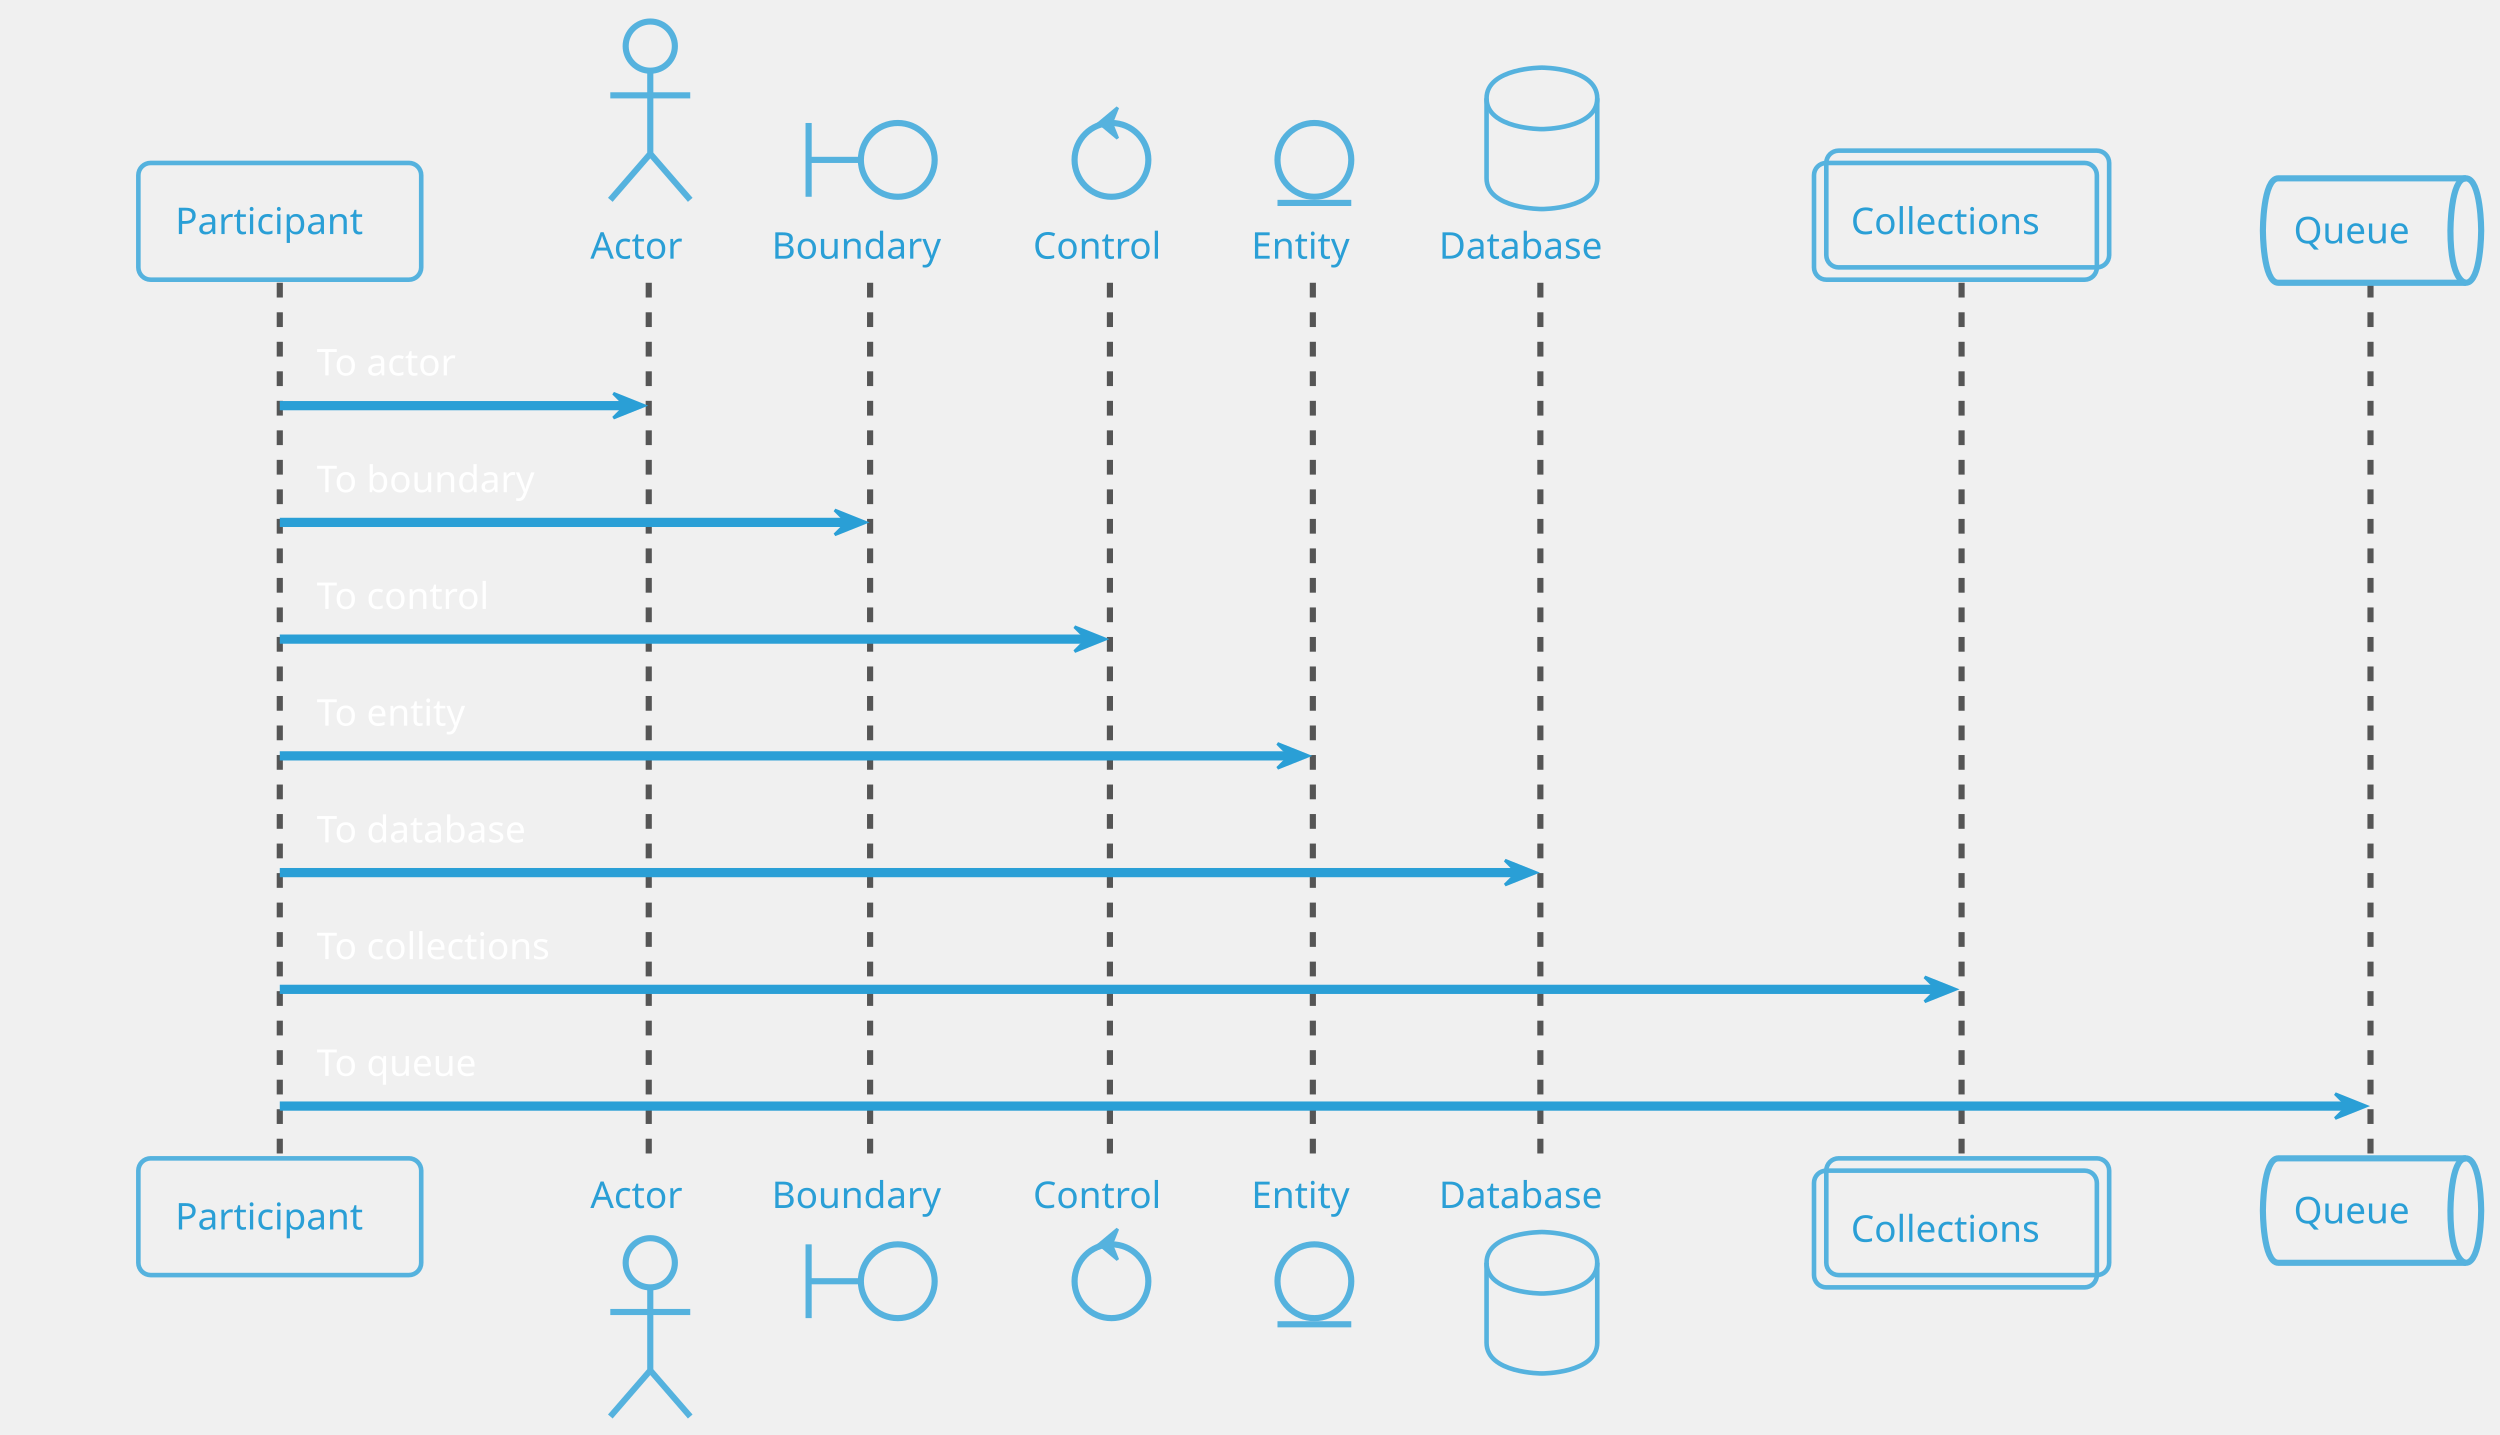
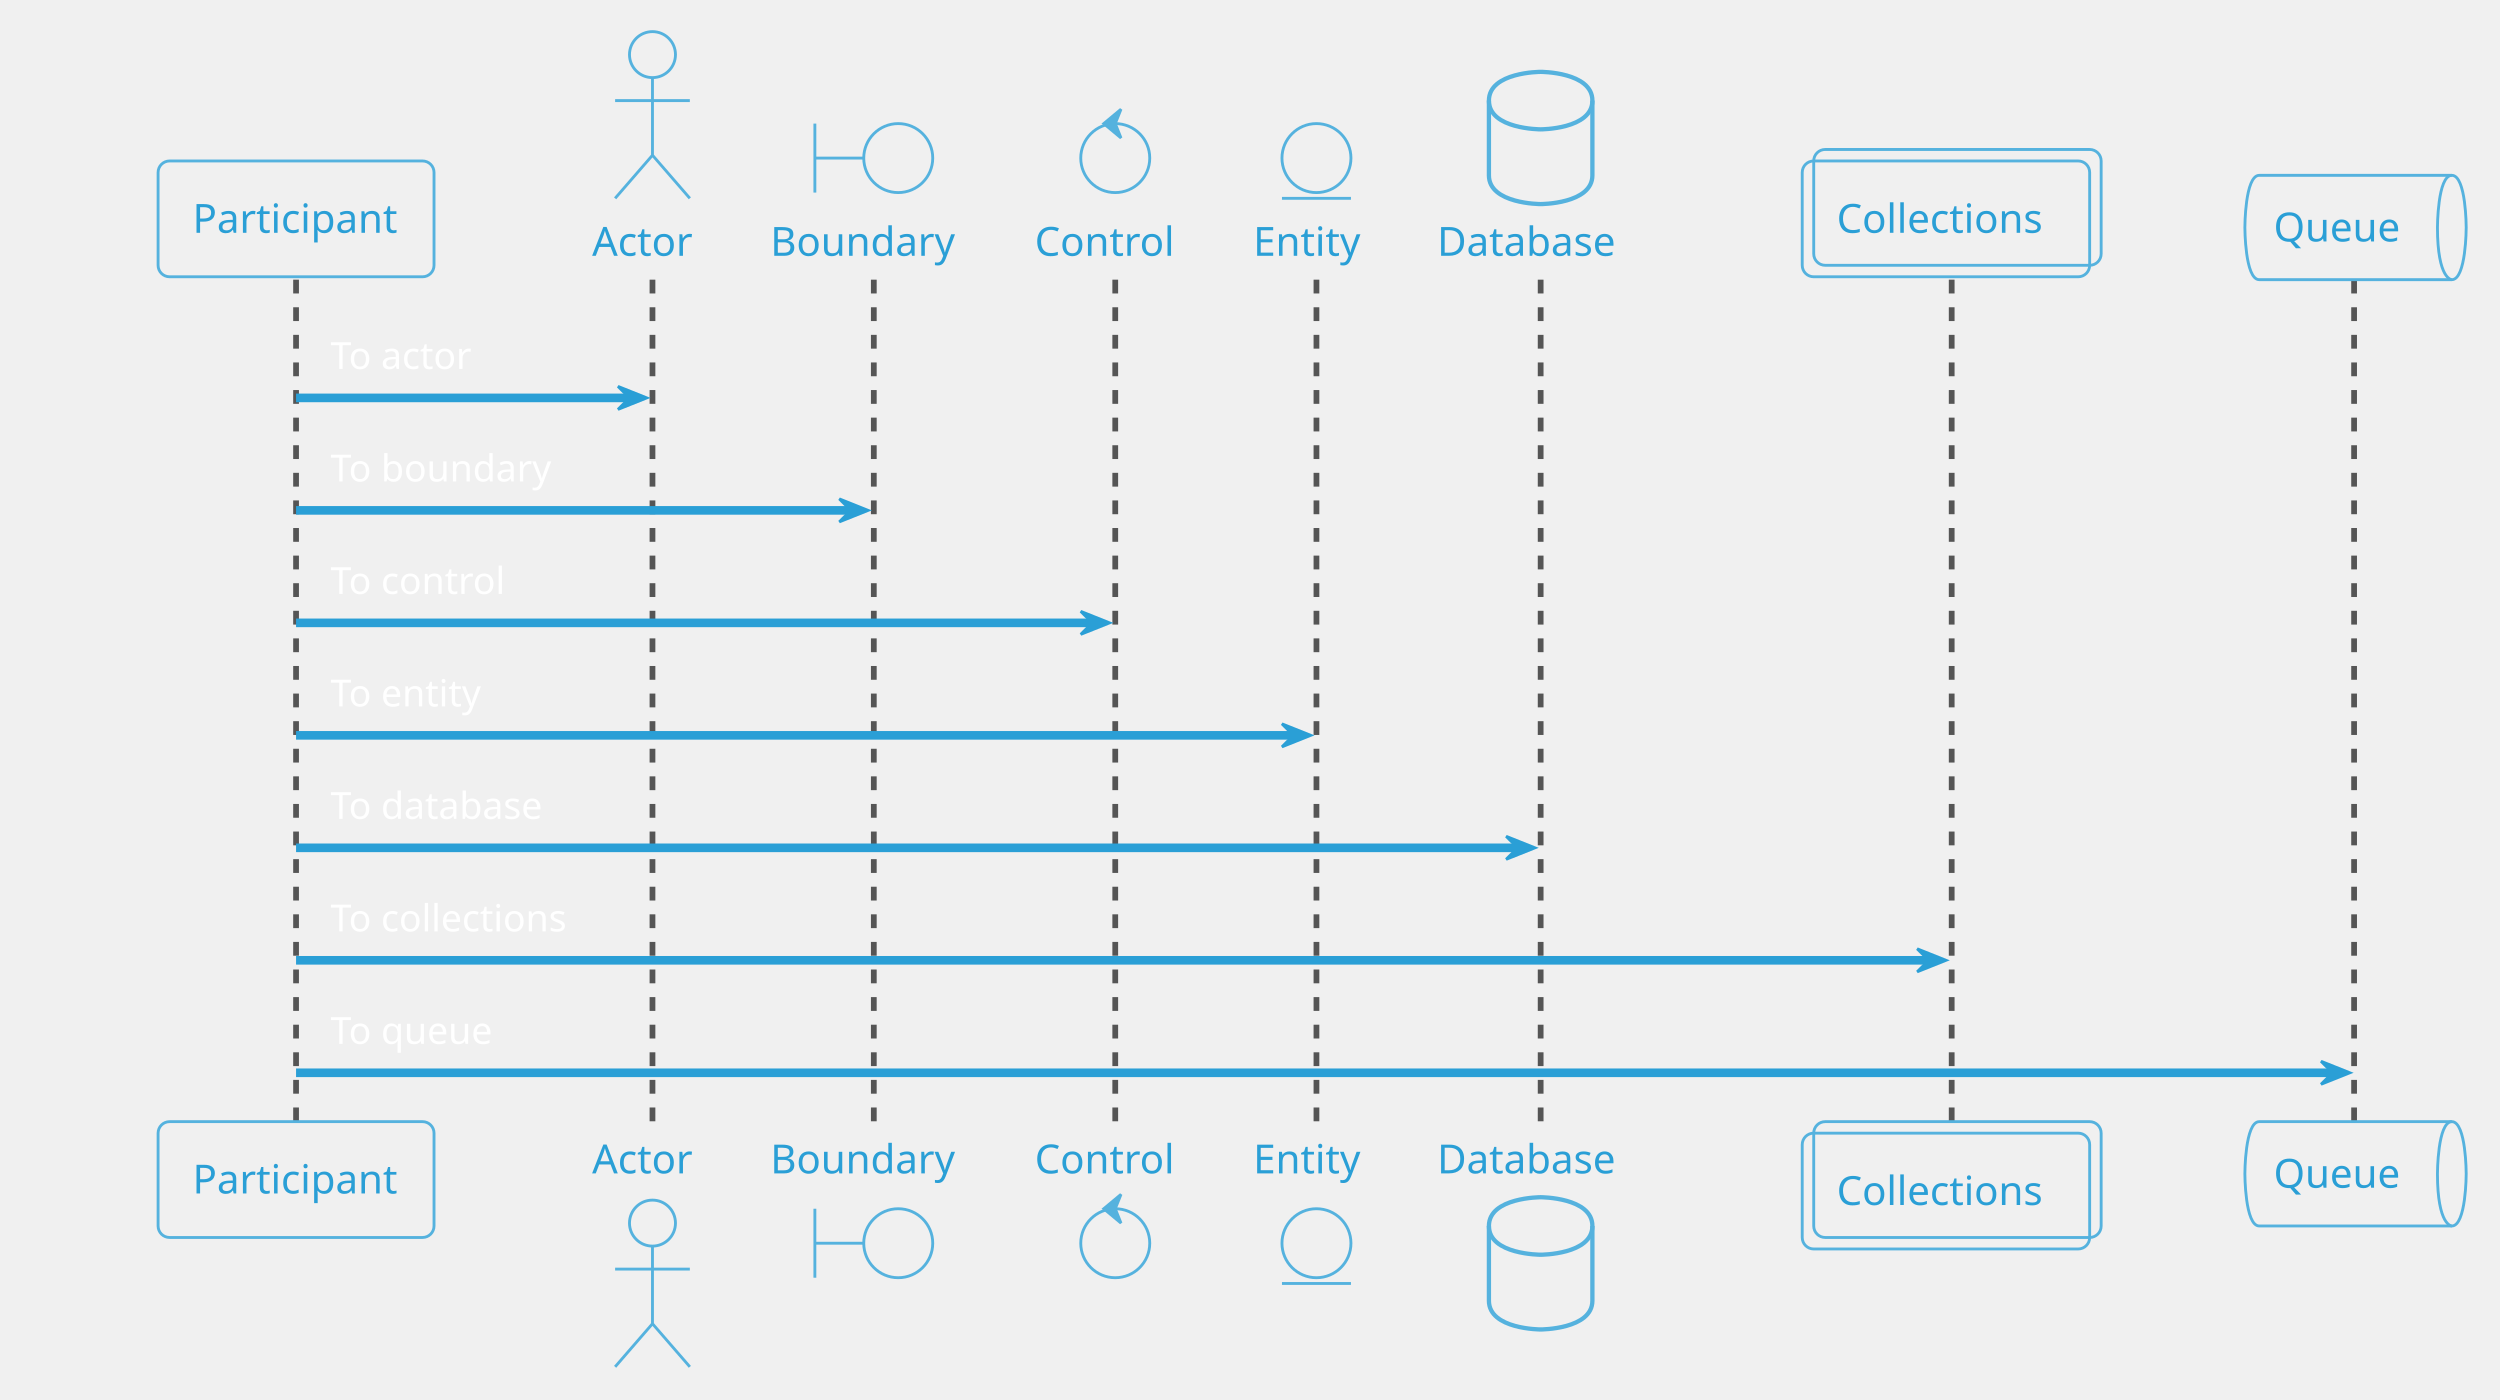
- <svg xmlns="http://www.w3.org/2000/svg" contentScriptType="application/ecmascript" contentStyleType="text/css" height="486.458px" preserveAspectRatio="none" style="width:847px;height:486px;background:#00000000;" version="1.1" viewBox="0 0 847 486" width="847.917px" zoomAndPan="magnify">
+ <svg xmlns="http://www.w3.org/2000/svg" contentScriptType="application/ecmascript" contentStyleType="text/css" height="507.292px" preserveAspectRatio="none" style="width:906px;height:507px;background:#00000000;" version="1.1" viewBox="0 0 906 507" width="906.25px" zoomAndPan="magnify">
  <defs />
  <g>
-     <line style="stroke:#555555;stroke-width:2.083;stroke-dasharray:5.0,5.0;" x1="94.792" x2="94.792" y1="95.801" y2="393.49" />
-     <line style="stroke:#555555;stroke-width:2.083;stroke-dasharray:5.0,5.0;" x1="219.792" x2="219.792" y1="95.801" y2="393.49" />
-     <line style="stroke:#555555;stroke-width:2.083;stroke-dasharray:5.0,5.0;" x1="294.792" x2="294.792" y1="95.801" y2="393.49" />
-     <line style="stroke:#555555;stroke-width:2.083;stroke-dasharray:5.0,5.0;" x1="376.042" x2="376.042" y1="95.801" y2="393.49" />
-     <line style="stroke:#555555;stroke-width:2.083;stroke-dasharray:5.0,5.0;" x1="444.792" x2="444.792" y1="95.801" y2="393.49" />
-     <line style="stroke:#555555;stroke-width:2.083;stroke-dasharray:5.0,5.0;" x1="521.875" x2="521.875" y1="95.801" y2="393.49" />
-     <line style="stroke:#555555;stroke-width:2.083;stroke-dasharray:5.0,5.0;" x1="664.583" x2="664.583" y1="95.801" y2="393.49" />
-     <line style="stroke:#555555;stroke-width:2.083;stroke-dasharray:5.0,5.0;" x1="803.125" x2="803.125" y1="95.801" y2="393.49" />
-     <rect height="39.551" rx="4.167" ry="4.167" style="stroke:#55B2DE;stroke-width:1.562;fill:none;" width="95.833" x="46.875" y="55.208" />
-     <text fill="#2A9FD6" font-family="Verdana" font-size="12.5" lengthAdjust="spacing" textLength="70.833" x="59.375" y="79.311">Participant</text>
-     <rect height="39.551" rx="4.167" ry="4.167" style="stroke:#55B2DE;stroke-width:1.562;fill:none;" width="95.833" x="46.875" y="392.448" />
-     <text fill="#2A9FD6" font-family="Verdana" font-size="12.5" lengthAdjust="spacing" textLength="70.833" x="59.375" y="416.551">Participant</text>
-     <text fill="#2A9FD6" font-family="Verdana" font-size="12.5" lengthAdjust="spacing" textLength="34.375" x="200" y="87.644">Actor</text>
-     <ellipse cx="220.312" cy="15.625" rx="8.333" ry="8.333" style="stroke:#55B2DE;stroke-width:2.083;fill:none;" />
-     <path d="M220.312,23.958 L220.312,52.083 M206.771,32.292 L233.854,32.292 M220.312,52.083 L206.771,67.708 M220.312,52.083 L233.854,67.708 " fill="none" style="stroke:#55B2DE;stroke-width:2.083;" />
-     <text fill="#2A9FD6" font-family="Verdana" font-size="12.5" lengthAdjust="spacing" textLength="34.375" x="200" y="409.259">Actor</text>
-     <ellipse cx="220.312" cy="427.832" rx="8.333" ry="8.333" style="stroke:#55B2DE;stroke-width:2.083;fill:none;" />
-     <path d="M220.312,436.165 L220.312,464.29 M206.771,444.499 L233.854,444.499 M220.312,464.29 L206.771,479.915 M220.312,464.29 L233.854,479.915 " fill="none" style="stroke:#55B2DE;stroke-width:2.083;" />
-     <text fill="#2A9FD6" font-family="Verdana" font-size="12.5" lengthAdjust="spacing" textLength="61.458" x="261.458" y="87.644">Boundary</text>
-     <path d="M273.958,41.667 L273.958,66.667 M273.958,54.167 L291.667,54.167 " fill="none" style="stroke:#55B2DE;stroke-width:2.083;" />
-     <ellipse cx="304.167" cy="54.167" rx="12.5" ry="12.5" style="stroke:#55B2DE;stroke-width:2.083;fill:none;" />
-     <text fill="#2A9FD6" font-family="Verdana" font-size="12.5" lengthAdjust="spacing" textLength="61.458" x="261.458" y="409.259">Boundary</text>
-     <path d="M273.958,421.582 L273.958,446.582 M273.958,434.082 L291.667,434.082 " fill="none" style="stroke:#55B2DE;stroke-width:2.083;" />
-     <ellipse cx="304.167" cy="434.082" rx="12.5" ry="12.5" style="stroke:#55B2DE;stroke-width:2.083;fill:none;" />
-     <text fill="#2A9FD6" font-family="Verdana" font-size="12.5" lengthAdjust="spacing" textLength="46.875" x="350" y="87.644">Control</text>
-     <ellipse cx="376.562" cy="54.167" rx="12.5" ry="12.5" style="stroke:#55B2DE;stroke-width:2.083;fill:none;" />
-     <polygon fill="#55B2DE" points="372.396,41.667,378.646,36.458,376.562,41.667,378.646,46.875,372.396,41.667" style="stroke:#55B2DE;stroke-width:1.042;" />
-     <text fill="#2A9FD6" font-family="Verdana" font-size="12.5" lengthAdjust="spacing" textLength="46.875" x="350" y="409.259">Control</text>
-     <ellipse cx="376.562" cy="434.082" rx="12.5" ry="12.5" style="stroke:#55B2DE;stroke-width:2.083;fill:none;" />
-     <polygon fill="#55B2DE" points="372.396,421.582,378.646,416.374,376.562,421.582,378.646,426.79,372.396,421.582" style="stroke:#55B2DE;stroke-width:1.042;" />
-     <text fill="#2A9FD6" font-family="Verdana" font-size="12.5" lengthAdjust="spacing" textLength="36.458" x="423.958" y="87.644">Entity</text>
-     <ellipse cx="445.312" cy="54.167" rx="12.5" ry="12.5" style="stroke:#55B2DE;stroke-width:2.083;fill:none;" />
-     <line style="stroke:#55B2DE;stroke-width:2.083;fill:none;" x1="432.812" x2="457.812" y1="68.75" y2="68.75" />
-     <text fill="#2A9FD6" font-family="Verdana" font-size="12.5" lengthAdjust="spacing" textLength="36.458" x="423.958" y="409.259">Entity</text>
-     <ellipse cx="445.312" cy="434.082" rx="12.5" ry="12.5" style="stroke:#55B2DE;stroke-width:2.083;fill:none;" />
-     <line style="stroke:#55B2DE;stroke-width:2.083;fill:none;" x1="432.812" x2="457.812" y1="448.665" y2="448.665" />
-     <text fill="#2A9FD6" font-family="Verdana" font-size="12.5" lengthAdjust="spacing" textLength="63.542" x="487.5" y="87.644">Database</text>
-     <path d="M503.646,33.333 C503.646,22.917 522.396,22.917 522.396,22.917 C522.396,22.917 541.146,22.917 541.146,33.333 L541.146,60.417 C541.146,70.833 522.396,70.833 522.396,70.833 C522.396,70.833 503.646,70.833 503.646,60.417 L503.646,33.333 " style="stroke:#55B2DE;stroke-width:1.562;fill:none;" />
-     <path d="M503.646,33.333 C503.646,43.75 522.396,43.75 522.396,43.75 C522.396,43.75 541.146,43.75 541.146,33.333 " fill="none" style="stroke:#55B2DE;stroke-width:1.562;" />
-     <text fill="#2A9FD6" font-family="Verdana" font-size="12.5" lengthAdjust="spacing" textLength="63.542" x="487.5" y="409.259">Database</text>
-     <path d="M503.646,427.832 C503.646,417.415 522.396,417.415 522.396,417.415 C522.396,417.415 541.146,417.415 541.146,427.832 L541.146,454.915 C541.146,465.332 522.396,465.332 522.396,465.332 C522.396,465.332 503.646,465.332 503.646,454.915 L503.646,427.832 " style="stroke:#55B2DE;stroke-width:1.562;fill:none;" />
-     <path d="M503.646,427.832 C503.646,438.249 522.396,438.249 522.396,438.249 C522.396,438.249 541.146,438.249 541.146,427.832 " fill="none" style="stroke:#55B2DE;stroke-width:1.562;" />
-     <rect height="39.551" rx="4.167" ry="4.167" style="stroke:#55B2DE;stroke-width:1.562;fill:none;" width="95.833" x="618.75" y="51.042" />
-     <rect height="39.551" rx="4.167" ry="4.167" style="stroke:#55B2DE;stroke-width:1.562;fill:none;" width="95.833" x="614.583" y="55.208" />
-     <text fill="#2A9FD6" font-family="Verdana" font-size="12.5" lengthAdjust="spacing" textLength="70.833" x="627.083" y="79.311">Collections</text>
-     <rect height="39.551" rx="4.167" ry="4.167" style="stroke:#55B2DE;stroke-width:1.562;fill:none;" width="95.833" x="618.75" y="392.448" />
-     <rect height="39.551" rx="4.167" ry="4.167" style="stroke:#55B2DE;stroke-width:1.562;fill:none;" width="95.833" x="614.583" y="396.615" />
-     <text fill="#2A9FD6" font-family="Verdana" font-size="12.5" lengthAdjust="spacing" textLength="70.833" x="627.083" y="420.717">Collections</text>
-     <path d="M771.875,60.417 L835.417,60.417 C840.625,60.417 840.625,78.109 840.625,78.109 C840.625,78.109 840.625,95.801 835.417,95.801 L771.875,95.801 C766.667,95.801 766.667,78.109 766.667,78.109 C766.667,78.109 766.667,60.417 771.875,60.417 " style="stroke:#55B2DE;stroke-width:2.083;fill:none;" />
-     <path d="M835.417,60.417 C830.208,60.417 830.208,78.109 830.208,78.109 C830.208,95.801 835.417,95.801 835.417,95.801 " fill="none" style="stroke:#55B2DE;stroke-width:2.083;" />
-     <text fill="#2A9FD6" font-family="Verdana" font-size="12.5" lengthAdjust="spacing" textLength="42.708" x="777.083" y="82.436">Queue</text>
-     <path d="M771.875,392.448 L835.417,392.448 C840.625,392.448 840.625,410.14 840.625,410.14 C840.625,410.14 840.625,427.832 835.417,427.832 L771.875,427.832 C766.667,427.832 766.667,410.14 766.667,410.14 C766.667,410.14 766.667,392.448 771.875,392.448 " style="stroke:#55B2DE;stroke-width:2.083;fill:none;" />
-     <path d="M835.417,392.448 C830.208,392.448 830.208,410.14 830.208,410.14 C830.208,427.832 835.417,427.832 835.417,427.832 " fill="none" style="stroke:#55B2DE;stroke-width:2.083;" />
-     <text fill="#2A9FD6" font-family="Verdana" font-size="12.5" lengthAdjust="spacing" textLength="42.708" x="777.083" y="414.467">Queue</text>
-     <polygon fill="#2A9FD6" points="207.812,133.268,218.229,137.435,207.812,141.602,211.979,137.435" style="stroke:#2A9FD6;stroke-width:1.042;" />
-     <line style="stroke:#2A9FD6;stroke-width:3.125;" x1="94.792" x2="214.062" y1="137.435" y2="137.435" />
-     <text fill="#FFFFFF" font-family="Verdana" font-size="12.5" lengthAdjust="spacing" textLength="54.167" x="107.292" y="127.195">To actor</text>
-     <polygon fill="#2A9FD6" points="282.812,172.819,293.229,176.986,282.812,181.152,286.979,176.986" style="stroke:#2A9FD6;stroke-width:1.042;" />
-     <line style="stroke:#2A9FD6;stroke-width:3.125;" x1="94.792" x2="289.062" y1="176.986" y2="176.986" />
-     <text fill="#FFFFFF" font-family="Verdana" font-size="12.5" lengthAdjust="spacing" textLength="81.25" x="107.292" y="166.746">To boundary</text>
-     <polygon fill="#2A9FD6" points="364.062,212.37,374.479,216.536,364.062,220.703,368.229,216.536" style="stroke:#2A9FD6;stroke-width:1.042;" />
-     <line style="stroke:#2A9FD6;stroke-width:3.125;" x1="94.792" x2="370.312" y1="216.536" y2="216.536" />
-     <text fill="#FFFFFF" font-family="Verdana" font-size="12.5" lengthAdjust="spacing" textLength="65.625" x="107.292" y="206.297">To control</text>
-     <polygon fill="#2A9FD6" points="432.812,251.921,443.229,256.087,432.812,260.254,436.979,256.087" style="stroke:#2A9FD6;stroke-width:1.042;" />
-     <line style="stroke:#2A9FD6;stroke-width:3.125;" x1="94.792" x2="439.062" y1="256.087" y2="256.087" />
-     <text fill="#FFFFFF" font-family="Verdana" font-size="12.5" lengthAdjust="spacing" textLength="56.25" x="107.292" y="245.848">To entity</text>
-     <polygon fill="#2A9FD6" points="509.896,291.471,520.312,295.638,509.896,299.805,514.062,295.638" style="stroke:#2A9FD6;stroke-width:1.042;" />
-     <line style="stroke:#2A9FD6;stroke-width:3.125;" x1="94.792" x2="516.146" y1="295.638" y2="295.638" />
-     <text fill="#FFFFFF" font-family="Verdana" font-size="12.5" lengthAdjust="spacing" textLength="82.292" x="107.292" y="285.398">To database</text>
-     <polygon fill="#2A9FD6" points="652.083,331.022,662.5,335.189,652.083,339.356,656.25,335.189" style="stroke:#2A9FD6;stroke-width:1.042;" />
-     <line style="stroke:#2A9FD6;stroke-width:3.125;" x1="94.792" x2="658.333" y1="335.189" y2="335.189" />
-     <text fill="#FFFFFF" font-family="Verdana" font-size="12.5" lengthAdjust="spacing" textLength="89.583" x="107.292" y="324.949">To collections</text>
-     <polygon fill="#2A9FD6" points="791.146,370.573,801.562,374.74,791.146,378.906,795.312,374.74" style="stroke:#2A9FD6;stroke-width:1.042;" />
-     <line style="stroke:#2A9FD6;stroke-width:3.125;" x1="94.792" x2="797.396" y1="374.74" y2="374.74" />
-     <text fill="#FFFFFF" font-family="Verdana" font-size="12.5" lengthAdjust="spacing" textLength="61.458" x="107.292" y="364.5">To queue</text>
+     <line style="stroke:#555555;stroke-width:2.083;stroke-dasharray:5.0,5.0;" x1="107.292" x2="107.292" y1="101.351" y2="407.528" />
+     <line style="stroke:#555555;stroke-width:2.083;stroke-dasharray:5.0,5.0;" x1="236.458" x2="236.458" y1="101.351" y2="407.528" />
+     <line style="stroke:#555555;stroke-width:2.083;stroke-dasharray:5.0,5.0;" x1="316.667" x2="316.667" y1="101.351" y2="407.528" />
+     <line style="stroke:#555555;stroke-width:2.083;stroke-dasharray:5.0,5.0;" x1="404.167" x2="404.167" y1="101.351" y2="407.528" />
+     <line style="stroke:#555555;stroke-width:2.083;stroke-dasharray:5.0,5.0;" x1="477.083" x2="477.083" y1="101.351" y2="407.528" />
+     <line style="stroke:#555555;stroke-width:2.083;stroke-dasharray:5.0,5.0;" x1="558.333" x2="558.333" y1="101.351" y2="407.528" />
+     <line style="stroke:#555555;stroke-width:2.083;stroke-dasharray:5.0,5.0;" x1="707.292" x2="707.292" y1="101.351" y2="407.528" />
+     <line style="stroke:#555555;stroke-width:2.083;stroke-dasharray:5.0,5.0;" x1="853.125" x2="853.125" y1="101.351" y2="407.528" />
+     <rect height="41.976" rx="4.167" ry="4.167" style="stroke:#55B2DE;stroke-width:1.042;fill:none;" width="100" x="57.292" y="58.333" />
+     <text fill="#2A9FD6" font-family="&quot;Verdana&quot;" font-size="14.583" lengthAdjust="spacing" textLength="75" x="69.792" y="84.37">Participant</text>
+     <rect height="41.976" rx="4.167" ry="4.167" style="stroke:#55B2DE;stroke-width:1.042;fill:none;" width="100" x="57.292" y="406.486" />
+     <text fill="#2A9FD6" font-family="&quot;Verdana&quot;" font-size="14.583" lengthAdjust="spacing" textLength="75" x="69.792" y="432.523">Participant</text>
+     <text fill="#2A9FD6" font-family="&quot;Verdana&quot;" font-size="14.583" lengthAdjust="spacing" textLength="37.5" x="214.583" y="92.703">Actor</text>
+     <ellipse cx="236.458" cy="19.792" rx="8.333" ry="8.333" style="stroke:#55B2DE;stroke-width:1.042;fill:none;" />
+     <path d="M236.458,28.125 L236.458,56.25 M222.917,36.458 L250,36.458 M236.458,56.25 L222.917,71.875 M236.458,56.25 L250,71.875 " fill="none" style="stroke:#55B2DE;stroke-width:1.042;" />
+     <text fill="#2A9FD6" font-family="&quot;Verdana&quot;" font-size="14.583" lengthAdjust="spacing" textLength="37.5" x="214.583" y="425.231">Actor</text>
+     <ellipse cx="236.458" cy="443.254" rx="8.333" ry="8.333" style="stroke:#55B2DE;stroke-width:1.042;fill:none;" />
+     <path d="M236.458,451.587 L236.458,479.712 M222.917,459.92 L250,459.92 M236.458,479.712 L222.917,495.337 M236.458,479.712 L250,495.337 " fill="none" style="stroke:#55B2DE;stroke-width:1.042;" />
+     <text fill="#2A9FD6" font-family="&quot;Verdana&quot;" font-size="14.583" lengthAdjust="spacing" textLength="68.75" x="279.167" y="92.703">Boundary</text>
+     <path d="M295.312,44.792 L295.312,69.792 M295.312,57.292 L313.021,57.292 " fill="none" style="stroke:#55B2DE;stroke-width:1.042;" />
+     <ellipse cx="325.521" cy="57.292" rx="12.5" ry="12.5" style="stroke:#55B2DE;stroke-width:1.042;fill:none;" />
+     <text fill="#2A9FD6" font-family="&quot;Verdana&quot;" font-size="14.583" lengthAdjust="spacing" textLength="68.75" x="279.167" y="425.231">Boundary</text>
+     <path d="M295.312,438.045 L295.312,463.045 M295.312,450.545 L313.021,450.545 " fill="none" style="stroke:#55B2DE;stroke-width:1.042;" />
+     <ellipse cx="325.521" cy="450.545" rx="12.5" ry="12.5" style="stroke:#55B2DE;stroke-width:1.042;fill:none;" />
+     <text fill="#2A9FD6" font-family="&quot;Verdana&quot;" font-size="14.583" lengthAdjust="spacing" textLength="52.083" x="375" y="92.703">Control</text>
+     <ellipse cx="404.167" cy="57.292" rx="12.5" ry="12.5" style="stroke:#55B2DE;stroke-width:1.042;fill:none;" />
+     <polygon fill="#55B2DE" points="400,44.792,406.25,39.583,404.167,44.792,406.25,50,400,44.792" style="stroke:#55B2DE;stroke-width:1.042;" />
+     <text fill="#2A9FD6" font-family="&quot;Verdana&quot;" font-size="14.583" lengthAdjust="spacing" textLength="52.083" x="375" y="425.231">Control</text>
+     <ellipse cx="404.167" cy="450.545" rx="12.5" ry="12.5" style="stroke:#55B2DE;stroke-width:1.042;fill:none;" />
+     <polygon fill="#55B2DE" points="400,438.045,406.25,432.837,404.167,438.045,406.25,443.254,400,438.045" style="stroke:#55B2DE;stroke-width:1.042;" />
+     <text fill="#2A9FD6" font-family="&quot;Verdana&quot;" font-size="14.583" lengthAdjust="spacing" textLength="39.583" x="454.167" y="92.703">Entity</text>
+     <ellipse cx="477.083" cy="57.292" rx="12.5" ry="12.5" style="stroke:#55B2DE;stroke-width:1.042;fill:none;" />
+     <line style="stroke:#55B2DE;stroke-width:1.042;fill:none;" x1="464.583" x2="489.583" y1="71.875" y2="71.875" />
+     <text fill="#2A9FD6" font-family="&quot;Verdana&quot;" font-size="14.583" lengthAdjust="spacing" textLength="39.583" x="454.167" y="425.231">Entity</text>
+     <ellipse cx="477.083" cy="450.545" rx="12.5" ry="12.5" style="stroke:#55B2DE;stroke-width:1.042;fill:none;" />
+     <line style="stroke:#55B2DE;stroke-width:1.042;fill:none;" x1="464.583" x2="489.583" y1="465.129" y2="465.129" />
+     <text fill="#2A9FD6" font-family="&quot;Verdana&quot;" font-size="14.583" lengthAdjust="spacing" textLength="68.75" x="520.833" y="92.703">Database</text>
+     <path d="M539.583,36.458 C539.583,26.042 558.333,26.042 558.333,26.042 C558.333,26.042 577.083,26.042 577.083,36.458 L577.083,63.542 C577.083,73.958 558.333,73.958 558.333,73.958 C558.333,73.958 539.583,73.958 539.583,63.542 L539.583,36.458 " style="stroke:#55B2DE;stroke-width:1.562;fill:none;" />
+     <path d="M539.583,36.458 C539.583,46.875 558.333,46.875 558.333,46.875 C558.333,46.875 577.083,46.875 577.083,36.458 " fill="none" style="stroke:#55B2DE;stroke-width:1.562;" />
+     <text fill="#2A9FD6" font-family="&quot;Verdana&quot;" font-size="14.583" lengthAdjust="spacing" textLength="68.75" x="520.833" y="425.231">Database</text>
+     <path d="M539.583,444.295 C539.583,433.879 558.333,433.879 558.333,433.879 C558.333,433.879 577.083,433.879 577.083,444.295 L577.083,471.379 C577.083,481.795 558.333,481.795 558.333,481.795 C558.333,481.795 539.583,481.795 539.583,471.379 L539.583,444.295 " style="stroke:#55B2DE;stroke-width:1.562;fill:none;" />
+     <path d="M539.583,444.295 C539.583,454.712 558.333,454.712 558.333,454.712 C558.333,454.712 577.083,454.712 577.083,444.295 " fill="none" style="stroke:#55B2DE;stroke-width:1.562;" />
+     <rect height="41.976" rx="4.167" ry="4.167" style="stroke:#55B2DE;stroke-width:1.042;fill:none;" width="104.167" x="657.292" y="54.167" />
+     <rect height="41.976" rx="4.167" ry="4.167" style="stroke:#55B2DE;stroke-width:1.042;fill:none;" width="104.167" x="653.125" y="58.333" />
+     <text fill="#2A9FD6" font-family="&quot;Verdana&quot;" font-size="14.583" lengthAdjust="spacing" textLength="79.167" x="665.625" y="84.37">Collections</text>
+     <rect height="41.976" rx="4.167" ry="4.167" style="stroke:#55B2DE;stroke-width:1.042;fill:none;" width="104.167" x="657.292" y="406.486" />
+     <rect height="41.976" rx="4.167" ry="4.167" style="stroke:#55B2DE;stroke-width:1.042;fill:none;" width="104.167" x="653.125" y="410.653" />
+     <text fill="#2A9FD6" font-family="&quot;Verdana&quot;" font-size="14.583" lengthAdjust="spacing" textLength="79.167" x="665.625" y="436.689">Collections</text>
+     <path d="M818.75,63.542 L888.542,63.542 C893.75,63.542 893.75,82.446 893.75,82.446 C893.75,82.446 893.75,101.351 888.542,101.351 L818.75,101.351 C813.542,101.351 813.542,82.446 813.542,82.446 C813.542,82.446 813.542,63.542 818.75,63.542 " style="stroke:#55B2DE;stroke-width:1.042;fill:none;" />
+     <path d="M888.542,63.542 C883.333,63.542 883.333,82.446 883.333,82.446 C883.333,101.351 888.542,101.351 888.542,101.351 " fill="none" style="stroke:#55B2DE;stroke-width:1.042;" />
+     <text fill="#2A9FD6" font-family="&quot;Verdana&quot;" font-size="14.583" lengthAdjust="spacing" textLength="48.958" x="823.958" y="87.495">Queue</text>
+     <path d="M818.75,406.486 L888.542,406.486 C893.75,406.486 893.75,425.391 893.75,425.391 C893.75,425.391 893.75,444.295 888.542,444.295 L818.75,444.295 C813.542,444.295 813.542,425.391 813.542,425.391 C813.542,425.391 813.542,406.486 818.75,406.486 " style="stroke:#55B2DE;stroke-width:1.042;fill:none;" />
+     <path d="M888.542,406.486 C883.333,406.486 883.333,425.391 883.333,425.391 C883.333,444.295 888.542,444.295 888.542,444.295 " fill="none" style="stroke:#55B2DE;stroke-width:1.042;" />
+     <text fill="#2A9FD6" font-family="&quot;Verdana&quot;" font-size="14.583" lengthAdjust="spacing" textLength="48.958" x="823.958" y="430.439">Queue</text>
+     <polygon fill="#2A9FD6" points="223.958,140.031,234.375,144.198,223.958,148.364,228.125,144.198" style="stroke:#2A9FD6;stroke-width:1.042;" />
+     <line style="stroke:#2A9FD6;stroke-width:3.125;" x1="107.292" x2="230.208" y1="144.198" y2="144.198" />
+     <text fill="#FFFFFF" font-family="&quot;Verdana&quot;" font-size="13.542" lengthAdjust="spacing" textLength="54.167" x="119.792" y="133.712">To actor</text>
+     <polygon fill="#2A9FD6" points="304.167,180.794,314.583,184.961,304.167,189.128,308.333,184.961" style="stroke:#2A9FD6;stroke-width:1.042;" />
+     <line style="stroke:#2A9FD6;stroke-width:3.125;" x1="107.292" x2="310.417" y1="184.961" y2="184.961" />
+     <text fill="#FFFFFF" font-family="&quot;Verdana&quot;" font-size="13.542" lengthAdjust="spacing" textLength="82.292" x="119.792" y="174.476">To boundary</text>
+     <polygon fill="#2A9FD6" points="391.667,221.558,402.083,225.724,391.667,229.891,395.833,225.724" style="stroke:#2A9FD6;stroke-width:1.042;" />
+     <line style="stroke:#2A9FD6;stroke-width:3.125;" x1="107.292" x2="397.917" y1="225.724" y2="225.724" />
+     <text fill="#FFFFFF" font-family="&quot;Verdana&quot;" font-size="13.542" lengthAdjust="spacing" textLength="65.625" x="119.792" y="215.239">To control</text>
+     <polygon fill="#2A9FD6" points="464.583,262.321,475,266.488,464.583,270.654,468.75,266.488" style="stroke:#2A9FD6;stroke-width:1.042;" />
+     <line style="stroke:#2A9FD6;stroke-width:3.125;" x1="107.292" x2="470.833" y1="266.488" y2="266.488" />
+     <text fill="#FFFFFF" font-family="&quot;Verdana&quot;" font-size="13.542" lengthAdjust="spacing" textLength="57.292" x="119.792" y="256.002">To entity</text>
+     <polygon fill="#2A9FD6" points="545.833,303.084,556.25,307.251,545.833,311.418,550,307.251" style="stroke:#2A9FD6;stroke-width:1.042;" />
+     <line style="stroke:#2A9FD6;stroke-width:3.125;" x1="107.292" x2="552.083" y1="307.251" y2="307.251" />
+     <text fill="#FFFFFF" font-family="&quot;Verdana&quot;" font-size="13.542" lengthAdjust="spacing" textLength="82.292" x="119.792" y="296.766">To database</text>
+     <polygon fill="#2A9FD6" points="694.792,343.848,705.208,348.014,694.792,352.181,698.958,348.014" style="stroke:#2A9FD6;stroke-width:1.042;" />
+     <line style="stroke:#2A9FD6;stroke-width:3.125;" x1="107.292" x2="701.042" y1="348.014" y2="348.014" />
+     <text fill="#FFFFFF" font-family="&quot;Verdana&quot;" font-size="13.542" lengthAdjust="spacing" textLength="89.583" x="119.792" y="337.529">To collections</text>
+     <polygon fill="#2A9FD6" points="841.146,384.611,851.562,388.778,841.146,392.944,845.312,388.778" style="stroke:#2A9FD6;stroke-width:1.042;" />
+     <line style="stroke:#2A9FD6;stroke-width:3.125;" x1="107.292" x2="847.396" y1="388.778" y2="388.778" />
+     <text fill="#FFFFFF" font-family="&quot;Verdana&quot;" font-size="13.542" lengthAdjust="spacing" textLength="61.458" x="119.792" y="378.292">To queue</text>
  </g>
</svg>
